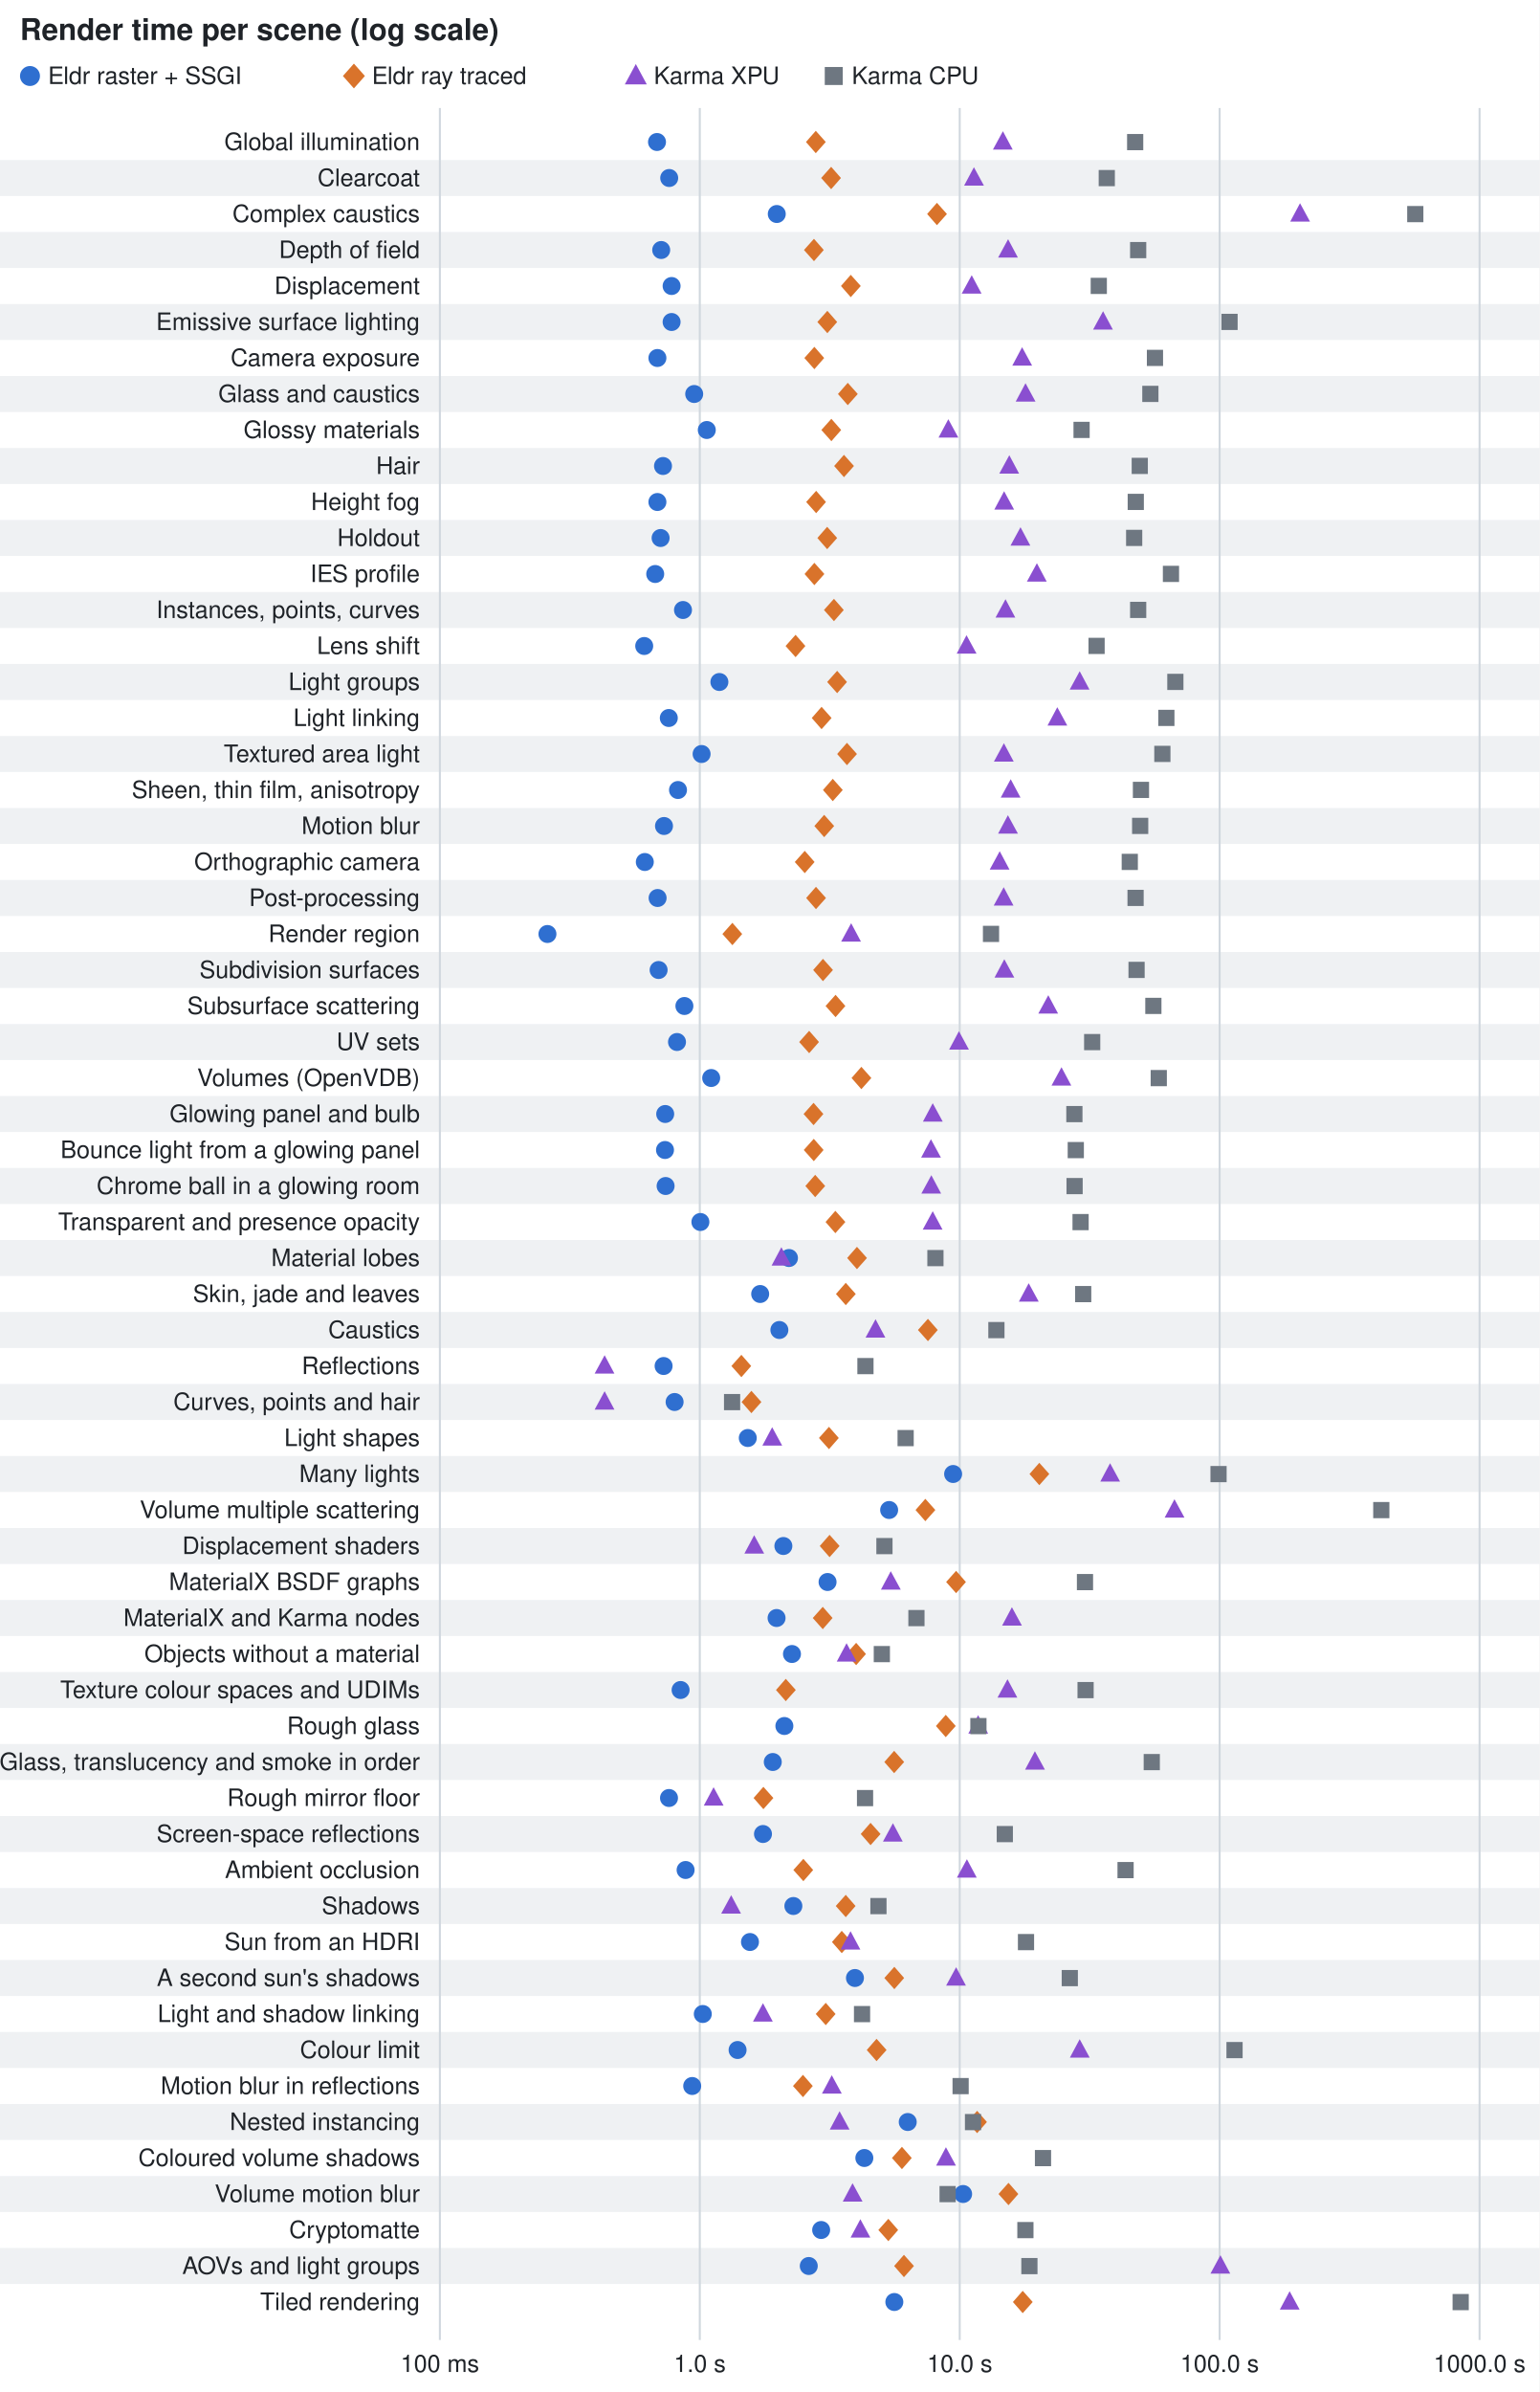
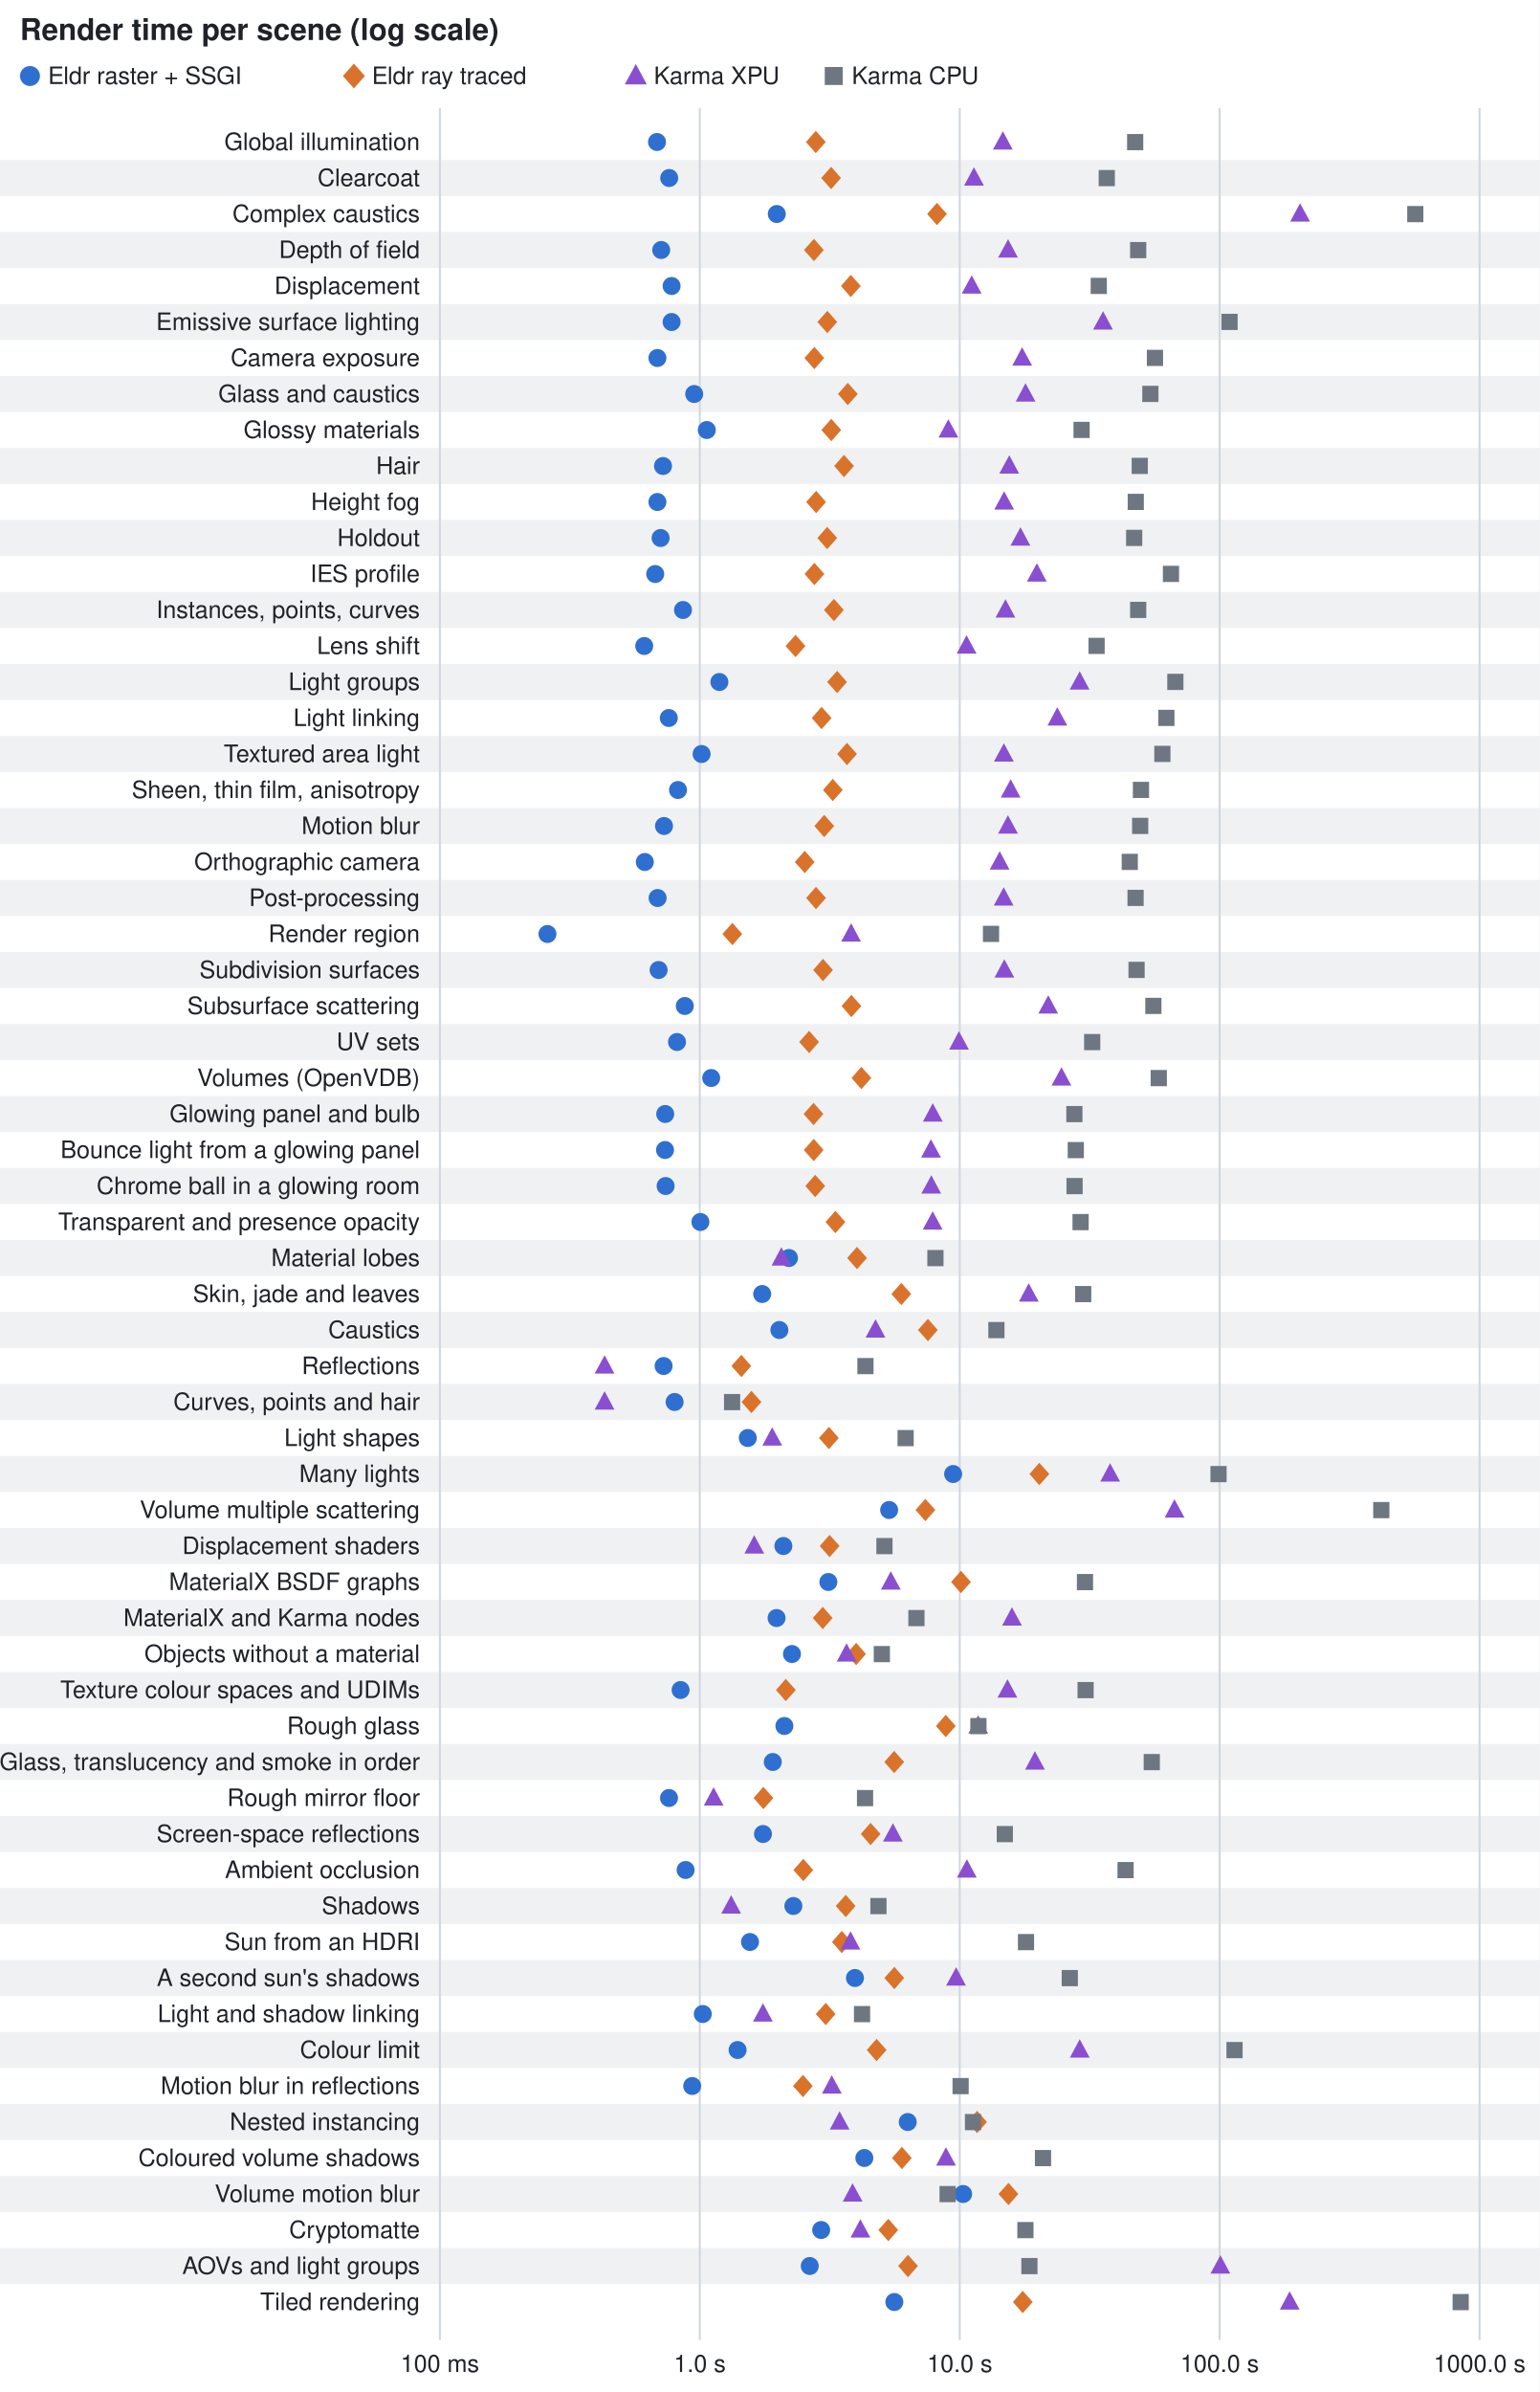
<svg xmlns="http://www.w3.org/2000/svg" width="770" height="1196" viewBox="0 0 770 1196" font-family="-apple-system,Segoe UI,Helvetica,Arial,sans-serif" font-size="12">
  <rect width="100%" height="100%" fill="#ffffff" />
  <text x="10" y="20" font-size="15" font-weight="600" fill="#1f2328">Render time per scene (log scale)</text>
  <circle cx="15.0" cy="38.0" r="5.0" fill="#2f6fd0" />
  <text x="24" y="42" fill="#1f2328">Eldr raster + SSGI</text>
  <polygon points="177.0,31.8 182.5,38.0 177.0,44.2 171.5,38.0" fill="#d9732b" />
  <text x="186" y="42" fill="#1f2328">Eldr ray traced</text>
  <polygon points="318.0,32.0 323.5,42.2 312.5,42.2" fill="#8a4fd0" />
  <text x="327" y="42" fill="#1f2328">Karma XPU</text>
  <rect x="412.5" y="33.5" width="9.0" height="9.0" fill="#6e7781" />
  <text x="426" y="42" fill="#1f2328">Karma CPU</text>
  <line x1="220.0" y1="54" x2="220.0" y2="1170" stroke="#d0d7de" />
  <text x="220.0" y="1186" text-anchor="middle" fill="#1f2328">100 ms</text>
  <line x1="350.0" y1="54" x2="350.0" y2="1170" stroke="#d0d7de" />
  <text x="350.0" y="1186" text-anchor="middle" fill="#1f2328">1.0 s</text>
  <line x1="480.0" y1="54" x2="480.0" y2="1170" stroke="#d0d7de" />
  <text x="480.0" y="1186" text-anchor="middle" fill="#1f2328">10.0 s</text>
  <line x1="610.0" y1="54" x2="610.0" y2="1170" stroke="#d0d7de" />
  <text x="610.0" y="1186" text-anchor="middle" fill="#1f2328">100.0 s</text>
  <line x1="740.0" y1="54" x2="740.0" y2="1170" stroke="#d0d7de" />
  <text x="740.0" y="1186" text-anchor="middle" fill="#1f2328">1000.0 s</text>
  <text x="210" y="71.0" text-anchor="end" dominant-baseline="middle" fill="#1f2328">Global illumination</text>
  <g>
    <circle cx="328.6" cy="71.0" r="4.5" fill="#2f6fd0" />
  </g>
  <g>
    <polygon points="408.0,65.4 413.0,71.0 408.0,76.6 403.1,71.0" fill="#d9732b" />
  </g>
  <g>
    <polygon points="501.6,65.6 506.5,74.8 496.6,74.8" fill="#8a4fd0" />
  </g>
  <g>
    <rect x="563.7" y="67.0" width="8.1" height="8.1" fill="#6e7781" />
  </g>
  <rect x="0" y="80.0" width="770" height="18" fill="#d0d7de" opacity="0.35" />
  <text x="210" y="89.0" text-anchor="end" dominant-baseline="middle" fill="#1f2328">Clearcoat</text>
  <g>
    <circle cx="334.7" cy="89.0" r="4.5" fill="#2f6fd0" />
  </g>
  <g>
    <polygon points="415.7,83.4 420.6,89.0 415.7,94.6 410.7,89.0" fill="#d9732b" />
  </g>
  <g>
    <polygon points="487.1,83.6 492.1,92.8 482.2,92.8" fill="#8a4fd0" />
  </g>
  <g>
    <rect x="549.5" y="85.0" width="8.1" height="8.1" fill="#6e7781" />
  </g>
  <text x="210" y="107.0" text-anchor="end" dominant-baseline="middle" fill="#1f2328">Complex caustics</text>
  <g>
    <circle cx="388.5" cy="107.0" r="4.5" fill="#2f6fd0" />
  </g>
  <g>
    <polygon points="468.6,101.4 473.6,107.0 468.6,112.6 463.7,107.0" fill="#d9732b" />
  </g>
  <g>
    <polygon points="650.2,101.6 655.2,110.8 645.3,110.8" fill="#8a4fd0" />
  </g>
  <g>
    <rect x="703.8" y="103.0" width="8.1" height="8.1" fill="#6e7781" />
  </g>
  <rect x="0" y="116.0" width="770" height="18" fill="#d0d7de" opacity="0.35" />
  <text x="210" y="125.0" text-anchor="end" dominant-baseline="middle" fill="#1f2328">Depth of field</text>
  <g>
    <circle cx="330.7" cy="125.0" r="4.5" fill="#2f6fd0" />
  </g>
  <g>
    <polygon points="407.1,119.4 412.0,125.0 407.1,130.6 402.1,125.0" fill="#d9732b" />
  </g>
  <g>
    <polygon points="504.2,119.6 509.1,128.8 499.2,128.8" fill="#8a4fd0" />
  </g>
  <g>
    <rect x="565.2" y="121.0" width="8.1" height="8.1" fill="#6e7781" />
  </g>
  <text x="210" y="143.0" text-anchor="end" dominant-baseline="middle" fill="#1f2328">Displacement</text>
  <g>
    <circle cx="335.9" cy="143.0" r="4.5" fill="#2f6fd0" />
  </g>
  <g>
    <polygon points="425.5,137.4 430.5,143.0 425.5,148.6 420.6,143.0" fill="#d9732b" />
  </g>
  <g>
    <polygon points="486.0,137.6 490.9,146.8 481.0,146.8" fill="#8a4fd0" />
  </g>
  <g>
    <rect x="545.5" y="138.9" width="8.1" height="8.1" fill="#6e7781" />
  </g>
  <rect x="0" y="152.0" width="770" height="18" fill="#d0d7de" opacity="0.35" />
  <text x="210" y="161.0" text-anchor="end" dominant-baseline="middle" fill="#1f2328">Emissive surface lighting</text>
  <g>
    <circle cx="335.9" cy="161.0" r="4.5" fill="#2f6fd0" />
  </g>
  <g>
    <polygon points="413.8,155.4 418.7,161.0 413.8,166.6 408.8,161.0" fill="#d9732b" />
  </g>
  <g>
    <polygon points="551.7,155.6 556.6,164.8 546.7,164.8" fill="#8a4fd0" />
  </g>
  <g>
    <rect x="610.9" y="156.9" width="8.1" height="8.1" fill="#6e7781" />
  </g>
  <text x="210" y="179.0" text-anchor="end" dominant-baseline="middle" fill="#1f2328">Camera exposure</text>
  <g>
    <circle cx="328.8" cy="179.0" r="4.5" fill="#2f6fd0" />
  </g>
  <g>
    <polygon points="407.3,173.4 412.2,179.0 407.3,184.6 402.3,179.0" fill="#d9732b" />
  </g>
  <g>
    <polygon points="511.2,173.6 516.2,182.8 506.3,182.8" fill="#8a4fd0" />
  </g>
  <g>
    <rect x="573.6" y="174.9" width="8.1" height="8.1" fill="#6e7781" />
  </g>
  <rect x="0" y="188.0" width="770" height="18" fill="#d0d7de" opacity="0.35" />
  <text x="210" y="197.0" text-anchor="end" dominant-baseline="middle" fill="#1f2328">Glass and caustics</text>
  <g>
    <circle cx="347.2" cy="197.0" r="4.5" fill="#2f6fd0" />
  </g>
  <g>
    <polygon points="424.0,191.4 429.0,197.0 424.0,202.6 419.1,197.0" fill="#d9732b" />
  </g>
  <g>
    <polygon points="512.9,191.6 517.9,200.8 508.0,200.8" fill="#8a4fd0" />
  </g>
  <g>
    <rect x="571.3" y="192.9" width="8.1" height="8.1" fill="#6e7781" />
  </g>
  <text x="210" y="215.0" text-anchor="end" dominant-baseline="middle" fill="#1f2328">Glossy materials</text>
  <g>
    <circle cx="353.5" cy="215.0" r="4.5" fill="#2f6fd0" />
  </g>
  <g>
    <polygon points="415.8,209.4 420.7,215.0 415.8,220.6 410.8,215.0" fill="#d9732b" />
  </g>
  <g>
    <polygon points="474.3,209.6 479.3,218.8 469.4,218.8" fill="#8a4fd0" />
  </g>
  <g>
    <rect x="536.9" y="210.9" width="8.1" height="8.1" fill="#6e7781" />
  </g>
  <rect x="0" y="224.0" width="770" height="18" fill="#d0d7de" opacity="0.35" />
  <text x="210" y="233.0" text-anchor="end" dominant-baseline="middle" fill="#1f2328">Hair</text>
  <g>
    <circle cx="331.6" cy="233.0" r="4.5" fill="#2f6fd0" />
  </g>
  <g>
    <polygon points="422.1,227.4 427.1,233.0 422.1,238.6 417.2,233.0" fill="#d9732b" />
  </g>
  <g>
    <polygon points="504.8,227.6 509.7,236.8 499.8,236.8" fill="#8a4fd0" />
  </g>
  <g>
    <rect x="566.0" y="228.9" width="8.1" height="8.1" fill="#6e7781" />
  </g>
  <text x="210" y="251.0" text-anchor="end" dominant-baseline="middle" fill="#1f2328">Height fog</text>
  <g>
    <circle cx="328.8" cy="251.0" r="4.5" fill="#2f6fd0" />
  </g>
  <g>
    <polygon points="408.2,245.4 413.1,251.0 408.2,256.6 403.2,251.0" fill="#d9732b" />
  </g>
  <g>
    <polygon points="502.2,245.6 507.2,254.8 497.3,254.8" fill="#8a4fd0" />
  </g>
  <g>
    <rect x="564.0" y="246.9" width="8.1" height="8.1" fill="#6e7781" />
  </g>
  <rect x="0" y="260.0" width="770" height="18" fill="#d0d7de" opacity="0.35" />
  <text x="210" y="269.0" text-anchor="end" dominant-baseline="middle" fill="#1f2328">Holdout</text>
  <g>
    <circle cx="330.4" cy="269.0" r="4.5" fill="#2f6fd0" />
  </g>
  <g>
    <polygon points="413.7,263.4 418.7,269.0 413.7,274.6 408.8,269.0" fill="#d9732b" />
  </g>
  <g>
    <polygon points="510.4,263.6 515.3,272.8 505.4,272.8" fill="#8a4fd0" />
  </g>
  <g>
    <rect x="563.2" y="264.9" width="8.1" height="8.1" fill="#6e7781" />
  </g>
  <text x="210" y="287.0" text-anchor="end" dominant-baseline="middle" fill="#1f2328">IES profile</text>
  <g>
    <circle cx="327.7" cy="287.0" r="4.5" fill="#2f6fd0" />
  </g>
  <g>
    <polygon points="407.3,281.4 412.3,287.0 407.3,292.6 402.4,287.0" fill="#d9732b" />
  </g>
  <g>
    <polygon points="518.6,281.6 523.5,290.8 513.6,290.8" fill="#8a4fd0" />
  </g>
  <g>
    <rect x="581.6" y="282.9" width="8.1" height="8.1" fill="#6e7781" />
  </g>
  <rect x="0" y="296.0" width="770" height="18" fill="#d0d7de" opacity="0.35" />
  <text x="210" y="305.0" text-anchor="end" dominant-baseline="middle" fill="#1f2328">Instances, points, curves</text>
  <g>
    <circle cx="341.6" cy="305.0" r="4.5" fill="#2f6fd0" />
  </g>
  <g>
    <polygon points="417.1,299.4 422.0,305.0 417.1,310.6 412.1,305.0" fill="#d9732b" />
  </g>
  <g>
    <polygon points="502.9,299.6 507.8,308.8 497.9,308.8" fill="#8a4fd0" />
  </g>
  <g>
    <rect x="565.2" y="300.9" width="8.1" height="8.1" fill="#6e7781" />
  </g>
  <text x="210" y="323.0" text-anchor="end" dominant-baseline="middle" fill="#1f2328">Lens shift</text>
  <g>
    <circle cx="322.2" cy="323.0" r="4.5" fill="#2f6fd0" />
  </g>
  <g>
    <polygon points="397.9,317.4 402.8,323.0 397.9,328.6 392.9,323.0" fill="#d9732b" />
  </g>
  <g>
    <polygon points="483.4,317.6 488.4,326.8 478.5,326.8" fill="#8a4fd0" />
  </g>
  <g>
    <rect x="544.4" y="318.9" width="8.1" height="8.1" fill="#6e7781" />
  </g>
  <rect x="0" y="332.0" width="770" height="18" fill="#d0d7de" opacity="0.35" />
  <text x="210" y="341.0" text-anchor="end" dominant-baseline="middle" fill="#1f2328">Light groups</text>
  <g>
    <circle cx="359.8" cy="341.0" r="4.5" fill="#2f6fd0" />
  </g>
  <g>
    <polygon points="418.7,335.4 423.6,341.0 418.7,346.6 413.7,341.0" fill="#d9732b" />
  </g>
  <g>
    <polygon points="540.0,335.6 544.9,344.8 535.0,344.8" fill="#8a4fd0" />
  </g>
  <g>
    <rect x="583.8" y="336.9" width="8.1" height="8.1" fill="#6e7781" />
  </g>
  <text x="210" y="359.0" text-anchor="end" dominant-baseline="middle" fill="#1f2328">Light linking</text>
  <g>
    <circle cx="334.5" cy="359.0" r="4.5" fill="#2f6fd0" />
  </g>
  <g>
    <polygon points="410.9,353.4 415.9,359.0 410.9,364.6 406.0,359.0" fill="#d9732b" />
  </g>
  <g>
    <polygon points="528.8,353.6 533.8,362.8 523.9,362.8" fill="#8a4fd0" />
  </g>
  <g>
    <rect x="579.3" y="354.9" width="8.1" height="8.1" fill="#6e7781" />
  </g>
  <rect x="0" y="368.0" width="770" height="18" fill="#d0d7de" opacity="0.35" />
  <text x="210" y="377.0" text-anchor="end" dominant-baseline="middle" fill="#1f2328">Textured area light</text>
  <g>
    <circle cx="350.9" cy="377.0" r="4.5" fill="#2f6fd0" />
  </g>
  <g>
    <polygon points="423.6,371.4 428.6,377.0 423.6,382.6 418.7,377.0" fill="#d9732b" />
  </g>
  <g>
    <polygon points="502.1,371.6 507.0,380.8 497.1,380.8" fill="#8a4fd0" />
  </g>
  <g>
    <rect x="577.3" y="372.9" width="8.1" height="8.1" fill="#6e7781" />
  </g>
  <text x="210" y="395.0" text-anchor="end" dominant-baseline="middle" fill="#1f2328">Sheen, thin film, anisotropy</text>
  <g>
    <circle cx="339.1" cy="395.0" r="4.5" fill="#2f6fd0" />
  </g>
  <g>
    <polygon points="416.5,389.4 421.5,395.0 416.5,400.6 411.6,395.0" fill="#d9732b" />
  </g>
  <g>
    <polygon points="505.5,389.6 510.4,398.8 500.5,398.8" fill="#8a4fd0" />
  </g>
  <g>
    <rect x="566.6" y="390.9" width="8.1" height="8.1" fill="#6e7781" />
  </g>
  <rect x="0" y="404.0" width="770" height="18" fill="#d0d7de" opacity="0.35" />
  <text x="210" y="413.0" text-anchor="end" dominant-baseline="middle" fill="#1f2328">Motion blur</text>
  <g>
    <circle cx="332.1" cy="413.0" r="4.5" fill="#2f6fd0" />
  </g>
  <g>
    <polygon points="412.2,407.4 417.2,413.0 412.2,418.6 407.3,413.0" fill="#d9732b" />
  </g>
  <g>
    <polygon points="504.1,407.6 509.1,416.8 499.2,416.8" fill="#8a4fd0" />
  </g>
  <g>
    <rect x="566.2" y="408.9" width="8.1" height="8.1" fill="#6e7781" />
  </g>
  <text x="210" y="431.0" text-anchor="end" dominant-baseline="middle" fill="#1f2328">Orthographic camera</text>
  <g>
    <circle cx="322.5" cy="431.0" r="4.5" fill="#2f6fd0" />
  </g>
  <g>
    <polygon points="402.5,425.4 407.4,431.0 402.5,436.6 397.5,431.0" fill="#d9732b" />
  </g>
  <g>
    <polygon points="500.0,425.6 504.9,434.8 495.0,434.8" fill="#8a4fd0" />
  </g>
  <g>
    <rect x="561.0" y="426.9" width="8.1" height="8.1" fill="#6e7781" />
  </g>
  <rect x="0" y="440.0" width="770" height="18" fill="#d0d7de" opacity="0.35" />
  <text x="210" y="449.0" text-anchor="end" dominant-baseline="middle" fill="#1f2328">Post-processing</text>
  <g>
    <circle cx="328.9" cy="449.0" r="4.5" fill="#2f6fd0" />
  </g>
  <g>
    <polygon points="408.1,443.4 413.1,449.0 408.1,454.6 403.2,449.0" fill="#d9732b" />
  </g>
  <g>
    <polygon points="502.0,443.6 506.9,452.8 497.0,452.8" fill="#8a4fd0" />
  </g>
  <g>
    <rect x="563.9" y="444.9" width="8.1" height="8.1" fill="#6e7781" />
  </g>
  <text x="210" y="467.0" text-anchor="end" dominant-baseline="middle" fill="#1f2328">Render region</text>
  <g>
    <circle cx="273.8" cy="467.0" r="4.5" fill="#2f6fd0" />
  </g>
  <g>
    <polygon points="366.3,461.4 371.2,467.0 366.3,472.6 361.3,467.0" fill="#d9732b" />
  </g>
  <g>
    <polygon points="425.7,461.6 430.6,470.8 420.7,470.8" fill="#8a4fd0" />
  </g>
  <g>
    <rect x="491.6" y="462.9" width="8.1" height="8.1" fill="#6e7781" />
  </g>
  <rect x="0" y="476.0" width="770" height="18" fill="#d0d7de" opacity="0.35" />
  <text x="210" y="485.0" text-anchor="end" dominant-baseline="middle" fill="#1f2328">Subdivision surfaces</text>
  <g>
    <circle cx="329.4" cy="485.0" r="4.5" fill="#2f6fd0" />
  </g>
  <g>
    <polygon points="411.6,479.4 416.6,485.0 411.6,490.6 406.7,485.0" fill="#d9732b" />
  </g>
  <g>
    <polygon points="502.3,479.6 507.3,488.8 497.4,488.8" fill="#8a4fd0" />
  </g>
  <g>
    <rect x="564.4" y="480.9" width="8.1" height="8.1" fill="#6e7781" />
  </g>
  <text x="210" y="503.0" text-anchor="end" dominant-baseline="middle" fill="#1f2328">Subsurface scattering</text>
  <g>
-     <circle cx="342.3" cy="503.0" r="4.5" fill="#2f6fd0" />
-   </g>
-   <g>
-     <polygon points="417.9,497.4 422.8,503.0 417.9,508.6 412.9,503.0" fill="#d9732b" />
+     <circle cx="342.5" cy="503.0" r="4.5" fill="#2f6fd0" />
+   </g>
+   <g>
+     <polygon points="425.8,497.4 430.8,503.0 425.8,508.6 420.9,503.0" fill="#d9732b" />
  </g>
  <g>
    <polygon points="524.3,497.6 529.2,506.8 519.3,506.8" fill="#8a4fd0" />
  </g>
  <g>
    <rect x="572.8" y="498.9" width="8.1" height="8.1" fill="#6e7781" />
  </g>
  <rect x="0" y="512.0" width="770" height="18" fill="#d0d7de" opacity="0.35" />
  <text x="210" y="521.0" text-anchor="end" dominant-baseline="middle" fill="#1f2328">UV sets</text>
  <g>
    <circle cx="338.6" cy="521.0" r="4.5" fill="#2f6fd0" />
  </g>
  <g>
    <polygon points="404.7,515.4 409.6,521.0 404.7,526.6 399.7,521.0" fill="#d9732b" />
  </g>
  <g>
    <polygon points="479.6,515.6 484.6,524.8 474.7,524.8" fill="#8a4fd0" />
  </g>
  <g>
    <rect x="542.2" y="517.0" width="8.1" height="8.1" fill="#6e7781" />
  </g>
  <text x="210" y="539.0" text-anchor="end" dominant-baseline="middle" fill="#1f2328">Volumes (OpenVDB)</text>
  <g>
    <circle cx="355.7" cy="539.0" r="4.5" fill="#2f6fd0" />
  </g>
  <g>
    <polygon points="430.8,533.4 435.8,539.0 430.8,544.6 425.9,539.0" fill="#d9732b" />
  </g>
  <g>
    <polygon points="530.9,533.6 535.8,542.8 525.9,542.8" fill="#8a4fd0" />
  </g>
  <g>
    <rect x="575.5" y="535.0" width="8.1" height="8.1" fill="#6e7781" />
  </g>
  <rect x="0" y="548.0" width="770" height="18" fill="#d0d7de" opacity="0.35" />
  <text x="210" y="557.0" text-anchor="end" dominant-baseline="middle" fill="#1f2328">Glowing panel and bulb</text>
  <g>
    <circle cx="332.7" cy="557.0" r="4.5" fill="#2f6fd0" />
  </g>
  <g>
    <polygon points="406.9,551.4 411.8,557.0 406.9,562.6 401.9,557.0" fill="#d9732b" />
  </g>
  <g>
    <polygon points="466.5,551.6 471.5,560.8 461.6,560.8" fill="#8a4fd0" />
  </g>
  <g>
    <rect x="533.3" y="553.0" width="8.1" height="8.1" fill="#6e7781" />
  </g>
  <text x="210" y="575.0" text-anchor="end" dominant-baseline="middle" fill="#1f2328">Bounce light from a glowing panel</text>
  <g>
    <circle cx="332.6" cy="575.0" r="4.5" fill="#2f6fd0" />
  </g>
  <g>
    <polygon points="407.0,569.4 411.9,575.0 407.0,580.6 402.0,575.0" fill="#d9732b" />
  </g>
  <g>
    <polygon points="465.6,569.6 470.6,578.8 460.7,578.8" fill="#8a4fd0" />
  </g>
  <g>
    <rect x="534.0" y="571.0" width="8.1" height="8.1" fill="#6e7781" />
  </g>
  <rect x="0" y="584.0" width="770" height="18" fill="#d0d7de" opacity="0.35" />
  <text x="210" y="593.0" text-anchor="end" dominant-baseline="middle" fill="#1f2328">Chrome ball in a glowing room</text>
  <g>
    <circle cx="332.9" cy="593.0" r="4.5" fill="#2f6fd0" />
  </g>
  <g>
    <polygon points="407.7,587.4 412.7,593.0 407.7,598.6 402.8,593.0" fill="#d9732b" />
  </g>
  <g>
    <polygon points="465.8,587.6 470.7,596.8 460.8,596.8" fill="#8a4fd0" />
  </g>
  <g>
    <rect x="533.4" y="589.0" width="8.1" height="8.1" fill="#6e7781" />
  </g>
  <text x="210" y="611.0" text-anchor="end" dominant-baseline="middle" fill="#1f2328">Transparent and presence opacity</text>
  <g>
    <circle cx="350.3" cy="611.0" r="4.5" fill="#2f6fd0" />
  </g>
  <g>
    <polygon points="417.8,605.4 422.8,611.0 417.8,616.6 412.9,611.0" fill="#d9732b" />
  </g>
  <g>
    <polygon points="466.5,605.6 471.4,614.8 461.5,614.8" fill="#8a4fd0" />
  </g>
  <g>
    <rect x="536.4" y="607.0" width="8.1" height="8.1" fill="#6e7781" />
  </g>
  <rect x="0" y="620.0" width="770" height="18" fill="#d0d7de" opacity="0.35" />
  <text x="210" y="629.0" text-anchor="end" dominant-baseline="middle" fill="#1f2328">Material lobes</text>
  <g>
    <circle cx="394.6" cy="629.0" r="4.5" fill="#2f6fd0" />
  </g>
  <g>
    <polygon points="428.6,623.4 433.6,629.0 428.6,634.6 423.7,629.0" fill="#d9732b" />
  </g>
  <g>
    <polygon points="390.8,623.6 395.8,632.8 385.9,632.8" fill="#8a4fd0" />
  </g>
  <g>
    <rect x="463.8" y="625.0" width="8.1" height="8.1" fill="#6e7781" />
  </g>
  <text x="210" y="647.0" text-anchor="end" dominant-baseline="middle" fill="#1f2328">Skin, jade and leaves</text>
  <g>
-     <circle cx="380.2" cy="647.0" r="4.5" fill="#2f6fd0" />
-   </g>
-   <g>
-     <polygon points="423.0,641.4 428.0,647.0 423.0,652.6 418.1,647.0" fill="#d9732b" />
+     <circle cx="381.2" cy="647.0" r="4.5" fill="#2f6fd0" />
+   </g>
+   <g>
+     <polygon points="450.8,641.4 455.7,647.0 450.8,652.6 445.8,647.0" fill="#d9732b" />
  </g>
  <g>
    <polygon points="514.5,641.6 519.5,650.8 509.6,650.8" fill="#8a4fd0" />
  </g>
  <g>
    <rect x="537.7" y="643.0" width="8.1" height="8.1" fill="#6e7781" />
  </g>
  <rect x="0" y="656.0" width="770" height="18" fill="#d0d7de" opacity="0.35" />
  <text x="210" y="665.0" text-anchor="end" dominant-baseline="middle" fill="#1f2328">Caustics</text>
  <g>
    <circle cx="389.8" cy="665.0" r="4.5" fill="#2f6fd0" />
  </g>
  <g>
    <polygon points="464.1,659.4 469.0,665.0 464.1,670.6 459.1,665.0" fill="#d9732b" />
  </g>
  <g>
    <polygon points="437.9,659.6 442.8,668.8 432.9,668.8" fill="#8a4fd0" />
  </g>
  <g>
    <rect x="494.3" y="661.0" width="8.1" height="8.1" fill="#6e7781" />
  </g>
  <text x="210" y="683.0" text-anchor="end" dominant-baseline="middle" fill="#1f2328">Reflections</text>
  <g>
    <circle cx="331.9" cy="683.0" r="4.5" fill="#2f6fd0" />
  </g>
  <g>
    <polygon points="370.8,677.4 375.7,683.0 370.8,688.6 365.8,683.0" fill="#d9732b" />
  </g>
  <g>
    <polygon points="302.4,677.6 307.3,686.8 297.4,686.8" fill="#8a4fd0" />
  </g>
  <g>
    <rect x="428.8" y="679.0" width="8.1" height="8.1" fill="#6e7781" />
  </g>
  <rect x="0" y="692.0" width="770" height="18" fill="#d0d7de" opacity="0.35" />
  <text x="210" y="701.0" text-anchor="end" dominant-baseline="middle" fill="#1f2328">Curves, points and hair</text>
  <g>
    <circle cx="337.4" cy="701.0" r="4.5" fill="#2f6fd0" />
  </g>
  <g>
    <polygon points="375.8,695.4 380.8,701.0 375.8,706.6 370.9,701.0" fill="#d9732b" />
  </g>
  <g>
    <polygon points="302.4,695.6 307.3,704.8 297.4,704.8" fill="#8a4fd0" />
  </g>
  <g>
    <rect x="362.1" y="697.0" width="8.1" height="8.1" fill="#6e7781" />
  </g>
  <text x="210" y="719.0" text-anchor="end" dominant-baseline="middle" fill="#1f2328">Light shapes</text>
  <g>
    <circle cx="374.0" cy="719.0" r="4.5" fill="#2f6fd0" />
  </g>
  <g>
    <polygon points="414.6,713.4 419.5,719.0 414.6,724.6 409.6,719.0" fill="#d9732b" />
  </g>
  <g>
    <polygon points="386.2,713.6 391.2,722.8 381.3,722.8" fill="#8a4fd0" />
  </g>
  <g>
    <rect x="448.9" y="715.0" width="8.1" height="8.1" fill="#6e7781" />
  </g>
  <rect x="0" y="728.0" width="770" height="18" fill="#d0d7de" opacity="0.35" />
  <text x="210" y="737.0" text-anchor="end" dominant-baseline="middle" fill="#1f2328">Many lights</text>
  <g>
    <circle cx="476.7" cy="737.0" r="4.5" fill="#2f6fd0" />
  </g>
  <g>
    <polygon points="519.8,731.4 524.8,737.0 519.8,742.6 514.9,737.0" fill="#d9732b" />
  </g>
  <g>
    <polygon points="555.2,731.6 560.2,740.8 550.3,740.8" fill="#8a4fd0" />
  </g>
  <g>
    <rect x="605.4" y="733.0" width="8.1" height="8.1" fill="#6e7781" />
  </g>
  <text x="210" y="755.0" text-anchor="end" dominant-baseline="middle" fill="#1f2328">Volume multiple scattering</text>
  <g>
    <circle cx="444.7" cy="755.0" r="4.5" fill="#2f6fd0" />
  </g>
  <g>
    <polygon points="462.8,749.4 467.8,755.0 462.8,760.6 457.9,755.0" fill="#d9732b" />
  </g>
  <g>
    <polygon points="587.4,749.6 592.4,758.8 582.5,758.8" fill="#8a4fd0" />
  </g>
  <g>
    <rect x="686.8" y="751.0" width="8.1" height="8.1" fill="#6e7781" />
  </g>
  <rect x="0" y="764.0" width="770" height="18" fill="#d0d7de" opacity="0.35" />
  <text x="210" y="773.0" text-anchor="end" dominant-baseline="middle" fill="#1f2328">Displacement shaders</text>
  <g>
    <circle cx="391.8" cy="773.0" r="4.5" fill="#2f6fd0" />
  </g>
  <g>
    <polygon points="414.9,767.4 419.9,773.0 414.9,778.6 410.0,773.0" fill="#d9732b" />
  </g>
  <g>
    <polygon points="377.2,767.6 382.2,776.8 372.3,776.8" fill="#8a4fd0" />
  </g>
  <g>
    <rect x="438.3" y="769.0" width="8.1" height="8.1" fill="#6e7781" />
  </g>
  <text x="210" y="791.0" text-anchor="end" dominant-baseline="middle" fill="#1f2328">MaterialX BSDF graphs</text>
  <g>
-     <circle cx="413.9" cy="791.0" r="4.5" fill="#2f6fd0" />
-   </g>
-   <g>
-     <polygon points="478.2,785.4 483.1,791.0 478.2,796.6 473.2,791.0" fill="#d9732b" />
+     <circle cx="414.3" cy="791.0" r="4.5" fill="#2f6fd0" />
+   </g>
+   <g>
+     <polygon points="480.6,785.4 485.6,791.0 480.6,796.6 475.7,791.0" fill="#d9732b" />
  </g>
  <g>
    <polygon points="445.5,785.6 450.5,794.8 440.6,794.8" fill="#8a4fd0" />
  </g>
  <g>
    <rect x="538.6" y="787.0" width="8.1" height="8.1" fill="#6e7781" />
  </g>
  <rect x="0" y="800.0" width="770" height="18" fill="#d0d7de" opacity="0.35" />
  <text x="210" y="809.0" text-anchor="end" dominant-baseline="middle" fill="#1f2328">MaterialX and Karma nodes</text>
  <g>
    <circle cx="388.4" cy="809.0" r="4.5" fill="#2f6fd0" />
  </g>
  <g>
    <polygon points="411.5,803.4 416.4,809.0 411.5,814.6 406.5,809.0" fill="#d9732b" />
  </g>
  <g>
    <polygon points="506.1,803.6 511.1,812.8 501.2,812.8" fill="#8a4fd0" />
  </g>
  <g>
    <rect x="454.3" y="805.0" width="8.1" height="8.1" fill="#6e7781" />
  </g>
  <text x="210" y="827.0" text-anchor="end" dominant-baseline="middle" fill="#1f2328">Objects without a material</text>
  <g>
    <circle cx="396.1" cy="827.0" r="4.5" fill="#2f6fd0" />
  </g>
  <g>
    <polygon points="428.2,821.4 433.1,827.0 428.2,832.6 423.2,827.0" fill="#d9732b" />
  </g>
  <g>
    <polygon points="423.4,821.6 428.4,830.8 418.5,830.8" fill="#8a4fd0" />
  </g>
  <g>
    <rect x="437.0" y="823.0" width="8.1" height="8.1" fill="#6e7781" />
  </g>
  <rect x="0" y="836.0" width="770" height="18" fill="#d0d7de" opacity="0.35" />
  <text x="210" y="845.0" text-anchor="end" dominant-baseline="middle" fill="#1f2328">Texture colour spaces and UDIMs</text>
  <g>
    <circle cx="340.4" cy="845.0" r="4.5" fill="#2f6fd0" />
  </g>
  <g>
    <polygon points="393.0,839.4 398.0,845.0 393.0,850.6 388.1,845.0" fill="#d9732b" />
  </g>
  <g>
    <polygon points="503.9,839.6 508.8,848.8 498.9,848.8" fill="#8a4fd0" />
  </g>
  <g>
    <rect x="538.9" y="841.0" width="8.1" height="8.1" fill="#6e7781" />
  </g>
  <text x="210" y="863.0" text-anchor="end" dominant-baseline="middle" fill="#1f2328">Rough glass</text>
  <g>
    <circle cx="392.3" cy="863.0" r="4.5" fill="#2f6fd0" />
  </g>
  <g>
    <polygon points="473.0,857.4 478.0,863.0 473.0,868.6 468.1,863.0" fill="#d9732b" />
  </g>
  <g>
    <polygon points="489.2,857.6 494.2,866.8 484.3,866.8" fill="#8a4fd0" />
  </g>
  <g>
    <rect x="485.3" y="859.0" width="8.1" height="8.1" fill="#6e7781" />
  </g>
  <rect x="0" y="872.0" width="770" height="18" fill="#d0d7de" opacity="0.35" />
  <text x="210" y="881.0" text-anchor="end" dominant-baseline="middle" fill="#1f2328">Glass, translucency and smoke in order</text>
  <g>
    <circle cx="386.5" cy="881.0" r="4.5" fill="#2f6fd0" />
  </g>
  <g>
    <polygon points="447.2,875.4 452.2,881.0 447.2,886.6 442.3,881.0" fill="#d9732b" />
  </g>
  <g>
    <polygon points="517.6,875.6 522.6,884.8 512.7,884.8" fill="#8a4fd0" />
  </g>
  <g>
    <rect x="572.0" y="877.0" width="8.1" height="8.1" fill="#6e7781" />
  </g>
  <text x="210" y="899.0" text-anchor="end" dominant-baseline="middle" fill="#1f2328">Rough mirror floor</text>
  <g>
    <circle cx="334.6" cy="899.0" r="4.5" fill="#2f6fd0" />
  </g>
  <g>
    <polygon points="381.8,893.4 386.8,899.0 381.8,904.6 376.9,899.0" fill="#d9732b" />
  </g>
  <g>
    <polygon points="356.9,893.6 361.9,902.8 352.0,902.8" fill="#8a4fd0" />
  </g>
  <g>
    <rect x="428.6" y="895.0" width="8.1" height="8.1" fill="#6e7781" />
  </g>
  <rect x="0" y="908.0" width="770" height="18" fill="#d0d7de" opacity="0.35" />
  <text x="210" y="917.0" text-anchor="end" dominant-baseline="middle" fill="#1f2328">Screen-space reflections</text>
  <g>
    <circle cx="381.6" cy="917.0" r="4.5" fill="#2f6fd0" />
  </g>
  <g>
    <polygon points="435.4,911.4 440.4,917.0 435.4,922.6 430.5,917.0" fill="#d9732b" />
  </g>
  <g>
    <polygon points="446.6,911.6 451.5,920.8 441.6,920.8" fill="#8a4fd0" />
  </g>
  <g>
    <rect x="498.5" y="913.0" width="8.1" height="8.1" fill="#6e7781" />
  </g>
  <text x="210" y="935.0" text-anchor="end" dominant-baseline="middle" fill="#1f2328">Ambient occlusion</text>
  <g>
    <circle cx="342.9" cy="935.0" r="4.5" fill="#2f6fd0" />
  </g>
  <g>
    <polygon points="401.8,929.4 406.7,935.0 401.8,940.6 396.8,935.0" fill="#d9732b" />
  </g>
  <g>
    <polygon points="483.6,929.6 488.5,938.8 478.6,938.8" fill="#8a4fd0" />
  </g>
  <g>
    <rect x="558.9" y="931.0" width="8.1" height="8.1" fill="#6e7781" />
  </g>
  <rect x="0" y="944.0" width="770" height="18" fill="#d0d7de" opacity="0.35" />
  <text x="210" y="953.0" text-anchor="end" dominant-baseline="middle" fill="#1f2328">Shadows</text>
  <g>
    <circle cx="396.8" cy="953.0" r="4.5" fill="#2f6fd0" />
  </g>
  <g>
    <polygon points="423.0,947.4 427.9,953.0 423.0,958.6 418.0,953.0" fill="#d9732b" />
  </g>
  <g>
    <polygon points="365.7,947.6 370.6,956.8 360.7,956.8" fill="#8a4fd0" />
  </g>
  <g>
    <rect x="435.3" y="949.0" width="8.1" height="8.1" fill="#6e7781" />
  </g>
  <text x="210" y="971.0" text-anchor="end" dominant-baseline="middle" fill="#1f2328">Sun from an HDRI</text>
  <g>
    <circle cx="375.1" cy="971.0" r="4.5" fill="#2f6fd0" />
  </g>
  <g>
    <polygon points="421.0,965.4 426.0,971.0 421.0,976.6 416.1,971.0" fill="#d9732b" />
  </g>
  <g>
    <polygon points="425.4,965.6 430.3,974.8 420.4,974.8" fill="#8a4fd0" />
  </g>
  <g>
    <rect x="509.1" y="967.0" width="8.1" height="8.1" fill="#6e7781" />
  </g>
  <rect x="0" y="980.0" width="770" height="18" fill="#d0d7de" opacity="0.35" />
  <text x="210" y="989.0" text-anchor="end" dominant-baseline="middle" fill="#1f2328">A second sun's shadows</text>
  <g>
    <circle cx="427.6" cy="989.0" r="4.5" fill="#2f6fd0" />
  </g>
  <g>
    <polygon points="447.3,983.4 452.2,989.0 447.3,994.6 442.3,989.0" fill="#d9732b" />
  </g>
  <g>
    <polygon points="478.2,983.6 483.1,992.8 473.2,992.8" fill="#8a4fd0" />
  </g>
  <g>
    <rect x="531.0" y="985.0" width="8.1" height="8.1" fill="#6e7781" />
  </g>
  <text x="210" y="1007.0" text-anchor="end" dominant-baseline="middle" fill="#1f2328">Light and shadow linking</text>
  <g>
    <circle cx="351.5" cy="1007.0" r="4.5" fill="#2f6fd0" />
  </g>
  <g>
    <polygon points="413.0,1001.4 417.9,1007.0 413.0,1012.6 408.0,1007.0" fill="#d9732b" />
  </g>
  <g>
    <polygon points="381.6,1001.6 386.5,1010.8 376.6,1010.8" fill="#8a4fd0" />
  </g>
  <g>
    <rect x="427.1" y="1003.0" width="8.1" height="8.1" fill="#6e7781" />
  </g>
  <rect x="0" y="1016.0" width="770" height="18" fill="#d0d7de" opacity="0.35" />
  <text x="210" y="1025.0" text-anchor="end" dominant-baseline="middle" fill="#1f2328">Colour limit</text>
  <g>
    <circle cx="368.9" cy="1025.0" r="4.5" fill="#2f6fd0" />
  </g>
  <g>
    <polygon points="438.4,1019.4 443.4,1025.0 438.4,1030.6 433.5,1025.0" fill="#d9732b" />
  </g>
  <g>
    <polygon points="540.0,1019.6 545.0,1028.8 535.1,1028.8" fill="#8a4fd0" />
  </g>
  <g>
    <rect x="613.4" y="1021.0" width="8.1" height="8.1" fill="#6e7781" />
  </g>
  <text x="210" y="1043.0" text-anchor="end" dominant-baseline="middle" fill="#1f2328">Motion blur in reflections</text>
  <g>
    <circle cx="346.2" cy="1043.0" r="4.5" fill="#2f6fd0" />
  </g>
  <g>
    <polygon points="401.6,1037.4 406.5,1043.0 401.6,1048.6 396.6,1043.0" fill="#d9732b" />
  </g>
  <g>
    <polygon points="416.0,1037.6 421.0,1046.8 411.1,1046.8" fill="#8a4fd0" />
  </g>
  <g>
    <rect x="476.4" y="1039.0" width="8.1" height="8.1" fill="#6e7781" />
  </g>
  <rect x="0" y="1052.0" width="770" height="18" fill="#d0d7de" opacity="0.35" />
  <text x="210" y="1061.0" text-anchor="end" dominant-baseline="middle" fill="#1f2328">Nested instancing</text>
  <g>
    <circle cx="454.0" cy="1061.0" r="4.5" fill="#2f6fd0" />
  </g>
  <g>
    <polygon points="488.7,1055.4 493.6,1061.0 488.7,1066.6 483.7,1061.0" fill="#d9732b" />
  </g>
  <g>
    <polygon points="419.9,1055.6 424.9,1064.8 415.0,1064.8" fill="#8a4fd0" />
  </g>
  <g>
    <rect x="482.6" y="1057.0" width="8.1" height="8.1" fill="#6e7781" />
  </g>
  <text x="210" y="1079.0" text-anchor="end" dominant-baseline="middle" fill="#1f2328">Coloured volume shadows</text>
  <g>
    <circle cx="432.3" cy="1079.0" r="4.5" fill="#2f6fd0" />
  </g>
  <g>
    <polygon points="451.1,1073.4 456.0,1079.0 451.1,1084.6 446.1,1079.0" fill="#d9732b" />
  </g>
  <g>
    <polygon points="473.1,1073.6 478.1,1082.8 468.2,1082.8" fill="#8a4fd0" />
  </g>
  <g>
    <rect x="517.6" y="1075.0" width="8.1" height="8.1" fill="#6e7781" />
  </g>
  <rect x="0" y="1088.0" width="770" height="18" fill="#d0d7de" opacity="0.35" />
  <text x="210" y="1097.0" text-anchor="end" dominant-baseline="middle" fill="#1f2328">Volume motion blur</text>
  <g>
    <circle cx="481.7" cy="1097.0" r="4.5" fill="#2f6fd0" />
  </g>
  <g>
    <polygon points="504.4,1091.4 509.3,1097.0 504.4,1102.6 499.4,1097.0" fill="#d9732b" />
  </g>
  <g>
    <polygon points="426.4,1091.6 431.4,1100.8 421.5,1100.8" fill="#8a4fd0" />
  </g>
  <g>
    <rect x="469.9" y="1093.0" width="8.1" height="8.1" fill="#6e7781" />
  </g>
  <text x="210" y="1115.0" text-anchor="end" dominant-baseline="middle" fill="#1f2328">Cryptomatte</text>
  <g>
    <circle cx="410.7" cy="1115.0" r="4.5" fill="#2f6fd0" />
  </g>
  <g>
    <polygon points="444.3,1109.4 449.2,1115.0 444.3,1120.6 439.3,1115.0" fill="#d9732b" />
  </g>
  <g>
    <polygon points="430.3,1109.6 435.3,1118.8 425.4,1118.8" fill="#8a4fd0" />
  </g>
  <g>
    <rect x="508.8" y="1111.0" width="8.1" height="8.1" fill="#6e7781" />
  </g>
  <rect x="0" y="1124.0" width="770" height="18" fill="#d0d7de" opacity="0.35" />
  <text x="210" y="1133.0" text-anchor="end" dominant-baseline="middle" fill="#1f2328">AOVs and light groups</text>
  <g>
-     <circle cx="404.5" cy="1133.0" r="4.5" fill="#2f6fd0" />
-   </g>
-   <g>
-     <polygon points="452.1,1127.4 457.1,1133.0 452.1,1138.6 447.2,1133.0" fill="#d9732b" />
+     <circle cx="405.0" cy="1133.0" r="4.5" fill="#2f6fd0" />
+   </g>
+   <g>
+     <polygon points="454.1,1127.4 459.1,1133.0 454.1,1138.6 449.2,1133.0" fill="#d9732b" />
  </g>
  <g>
    <polygon points="610.4,1127.6 615.3,1136.8 605.4,1136.8" fill="#8a4fd0" />
  </g>
  <g>
    <rect x="510.8" y="1129.0" width="8.1" height="8.1" fill="#6e7781" />
  </g>
  <text x="210" y="1151.0" text-anchor="end" dominant-baseline="middle" fill="#1f2328">Tiled rendering</text>
  <g>
    <circle cx="447.3" cy="1151.0" r="4.5" fill="#2f6fd0" />
  </g>
  <g>
    <polygon points="511.5,1145.4 516.5,1151.0 511.5,1156.6 506.6,1151.0" fill="#d9732b" />
  </g>
  <g>
    <polygon points="645.0,1145.6 650.0,1154.8 640.1,1154.8" fill="#8a4fd0" />
  </g>
  <g>
    <rect x="726.5" y="1147.0" width="8.1" height="8.1" fill="#6e7781" />
  </g>
</svg>
